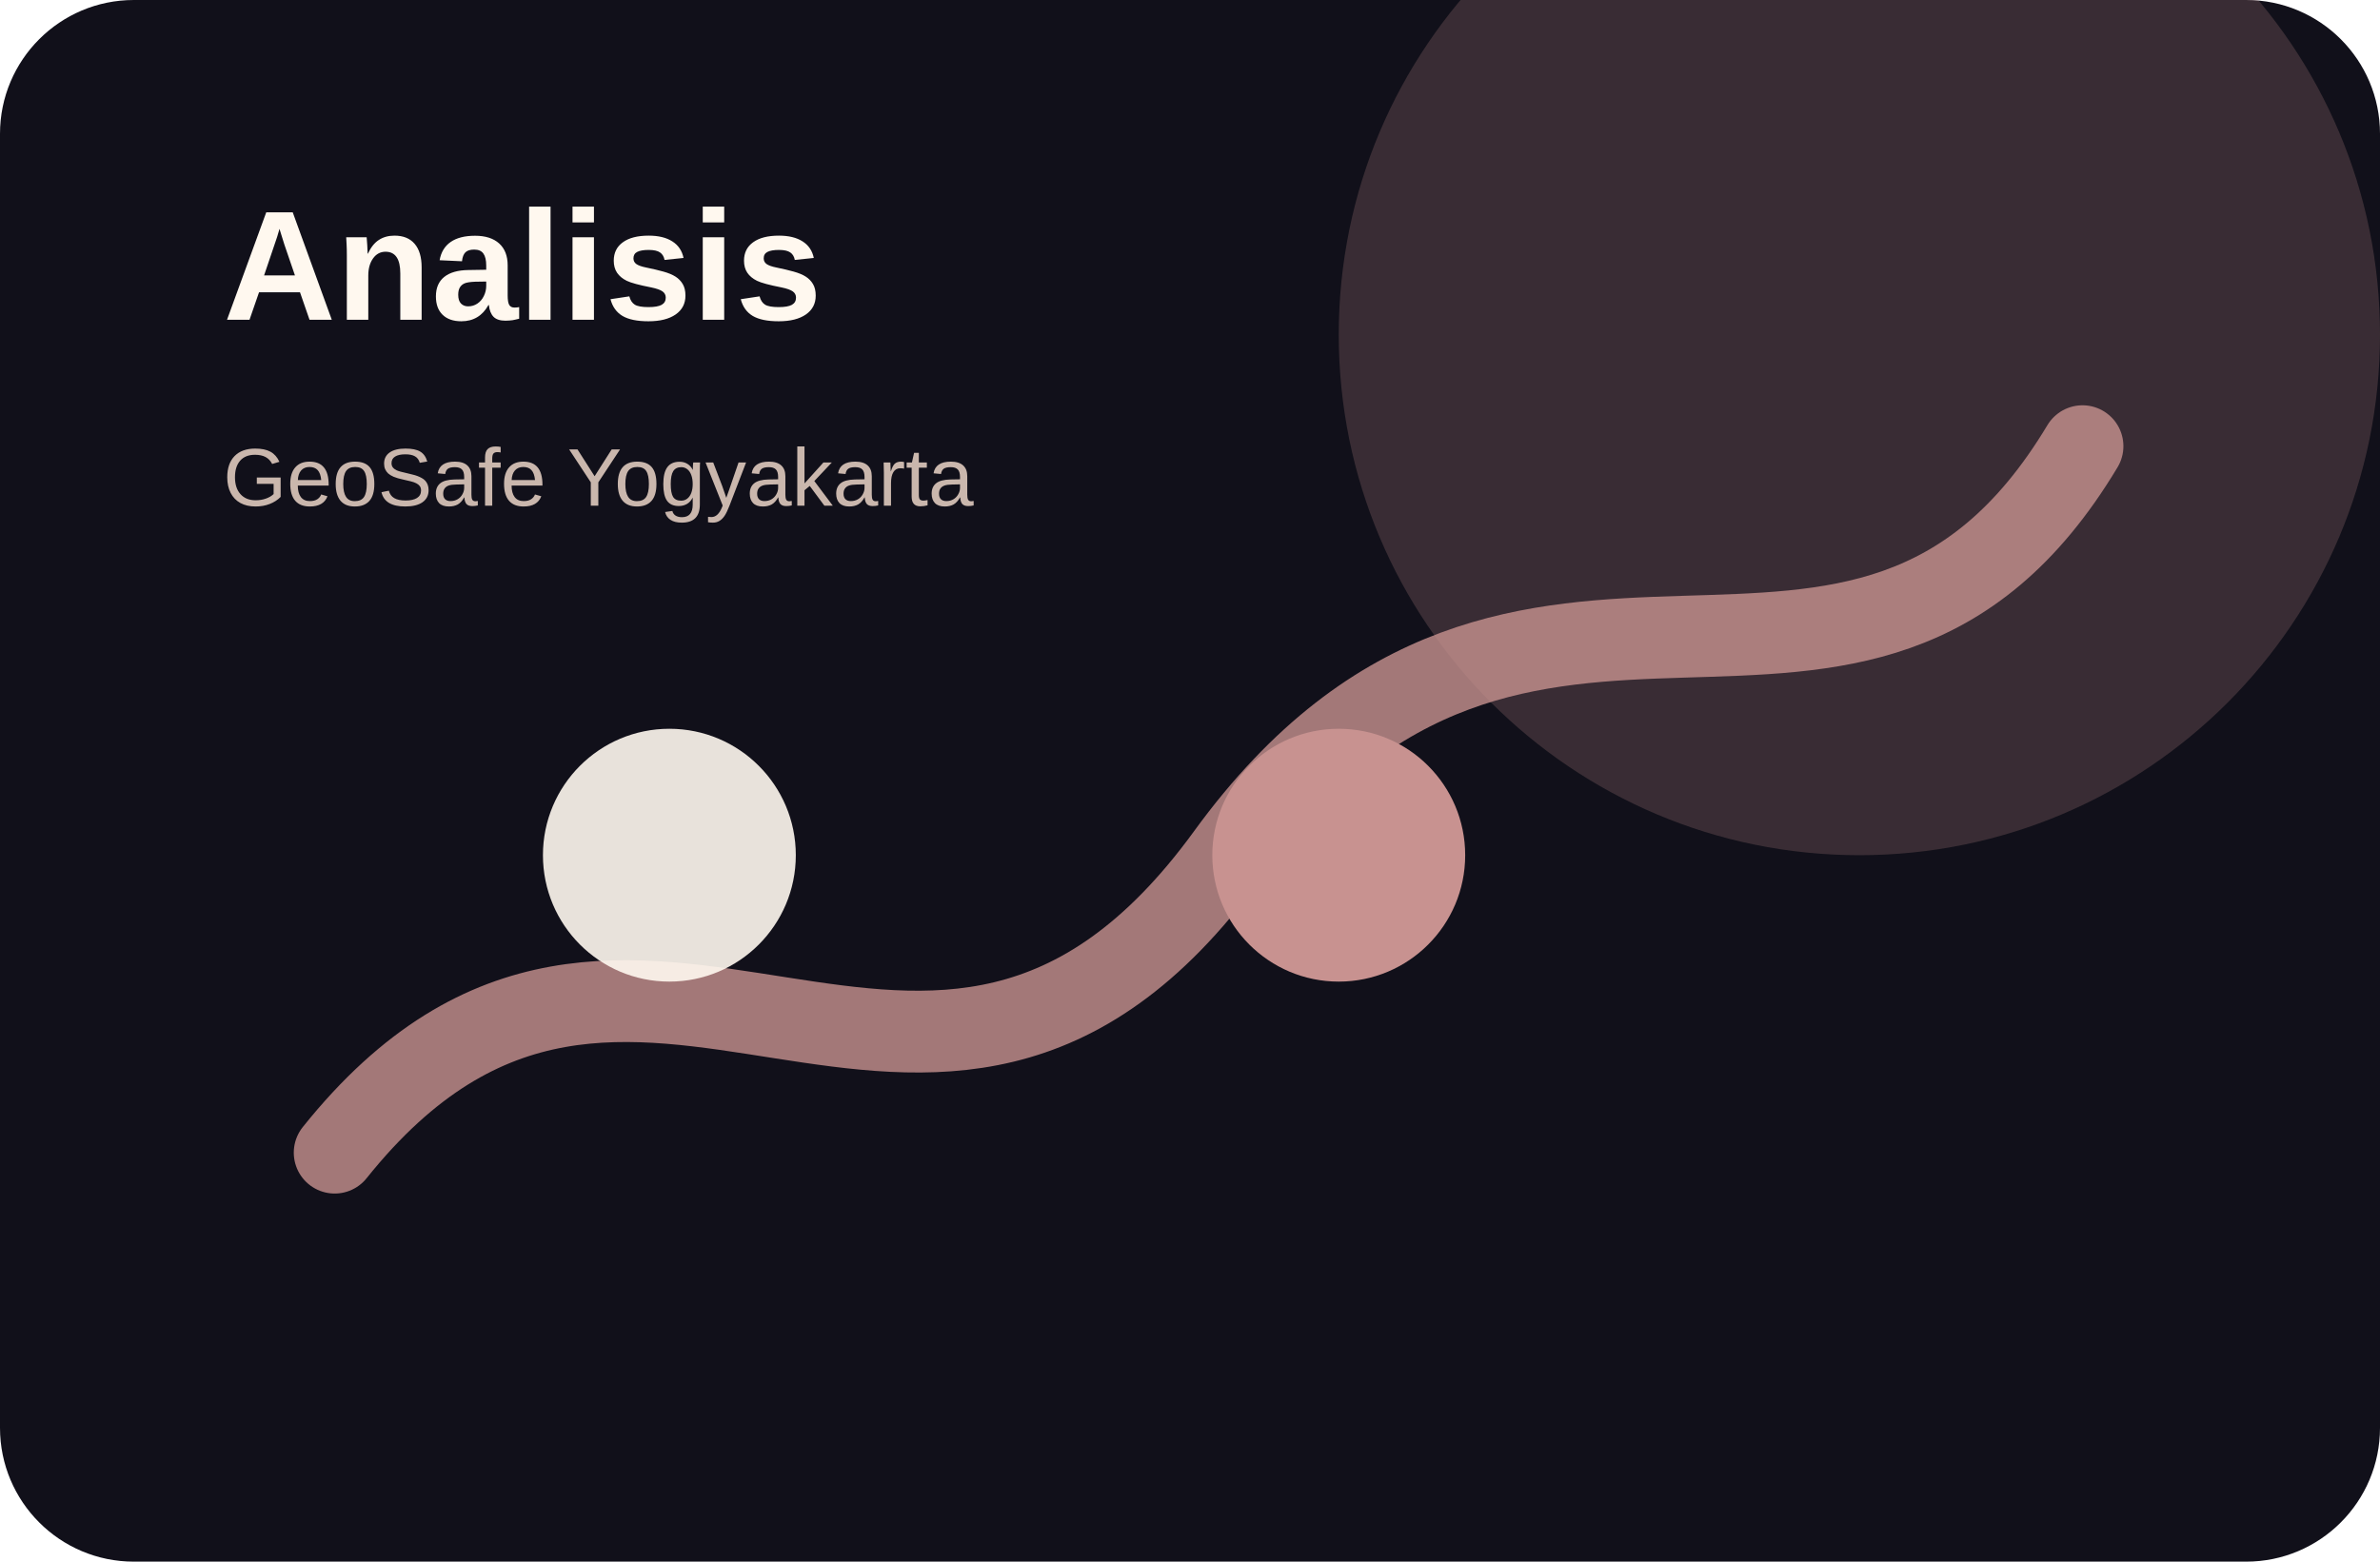
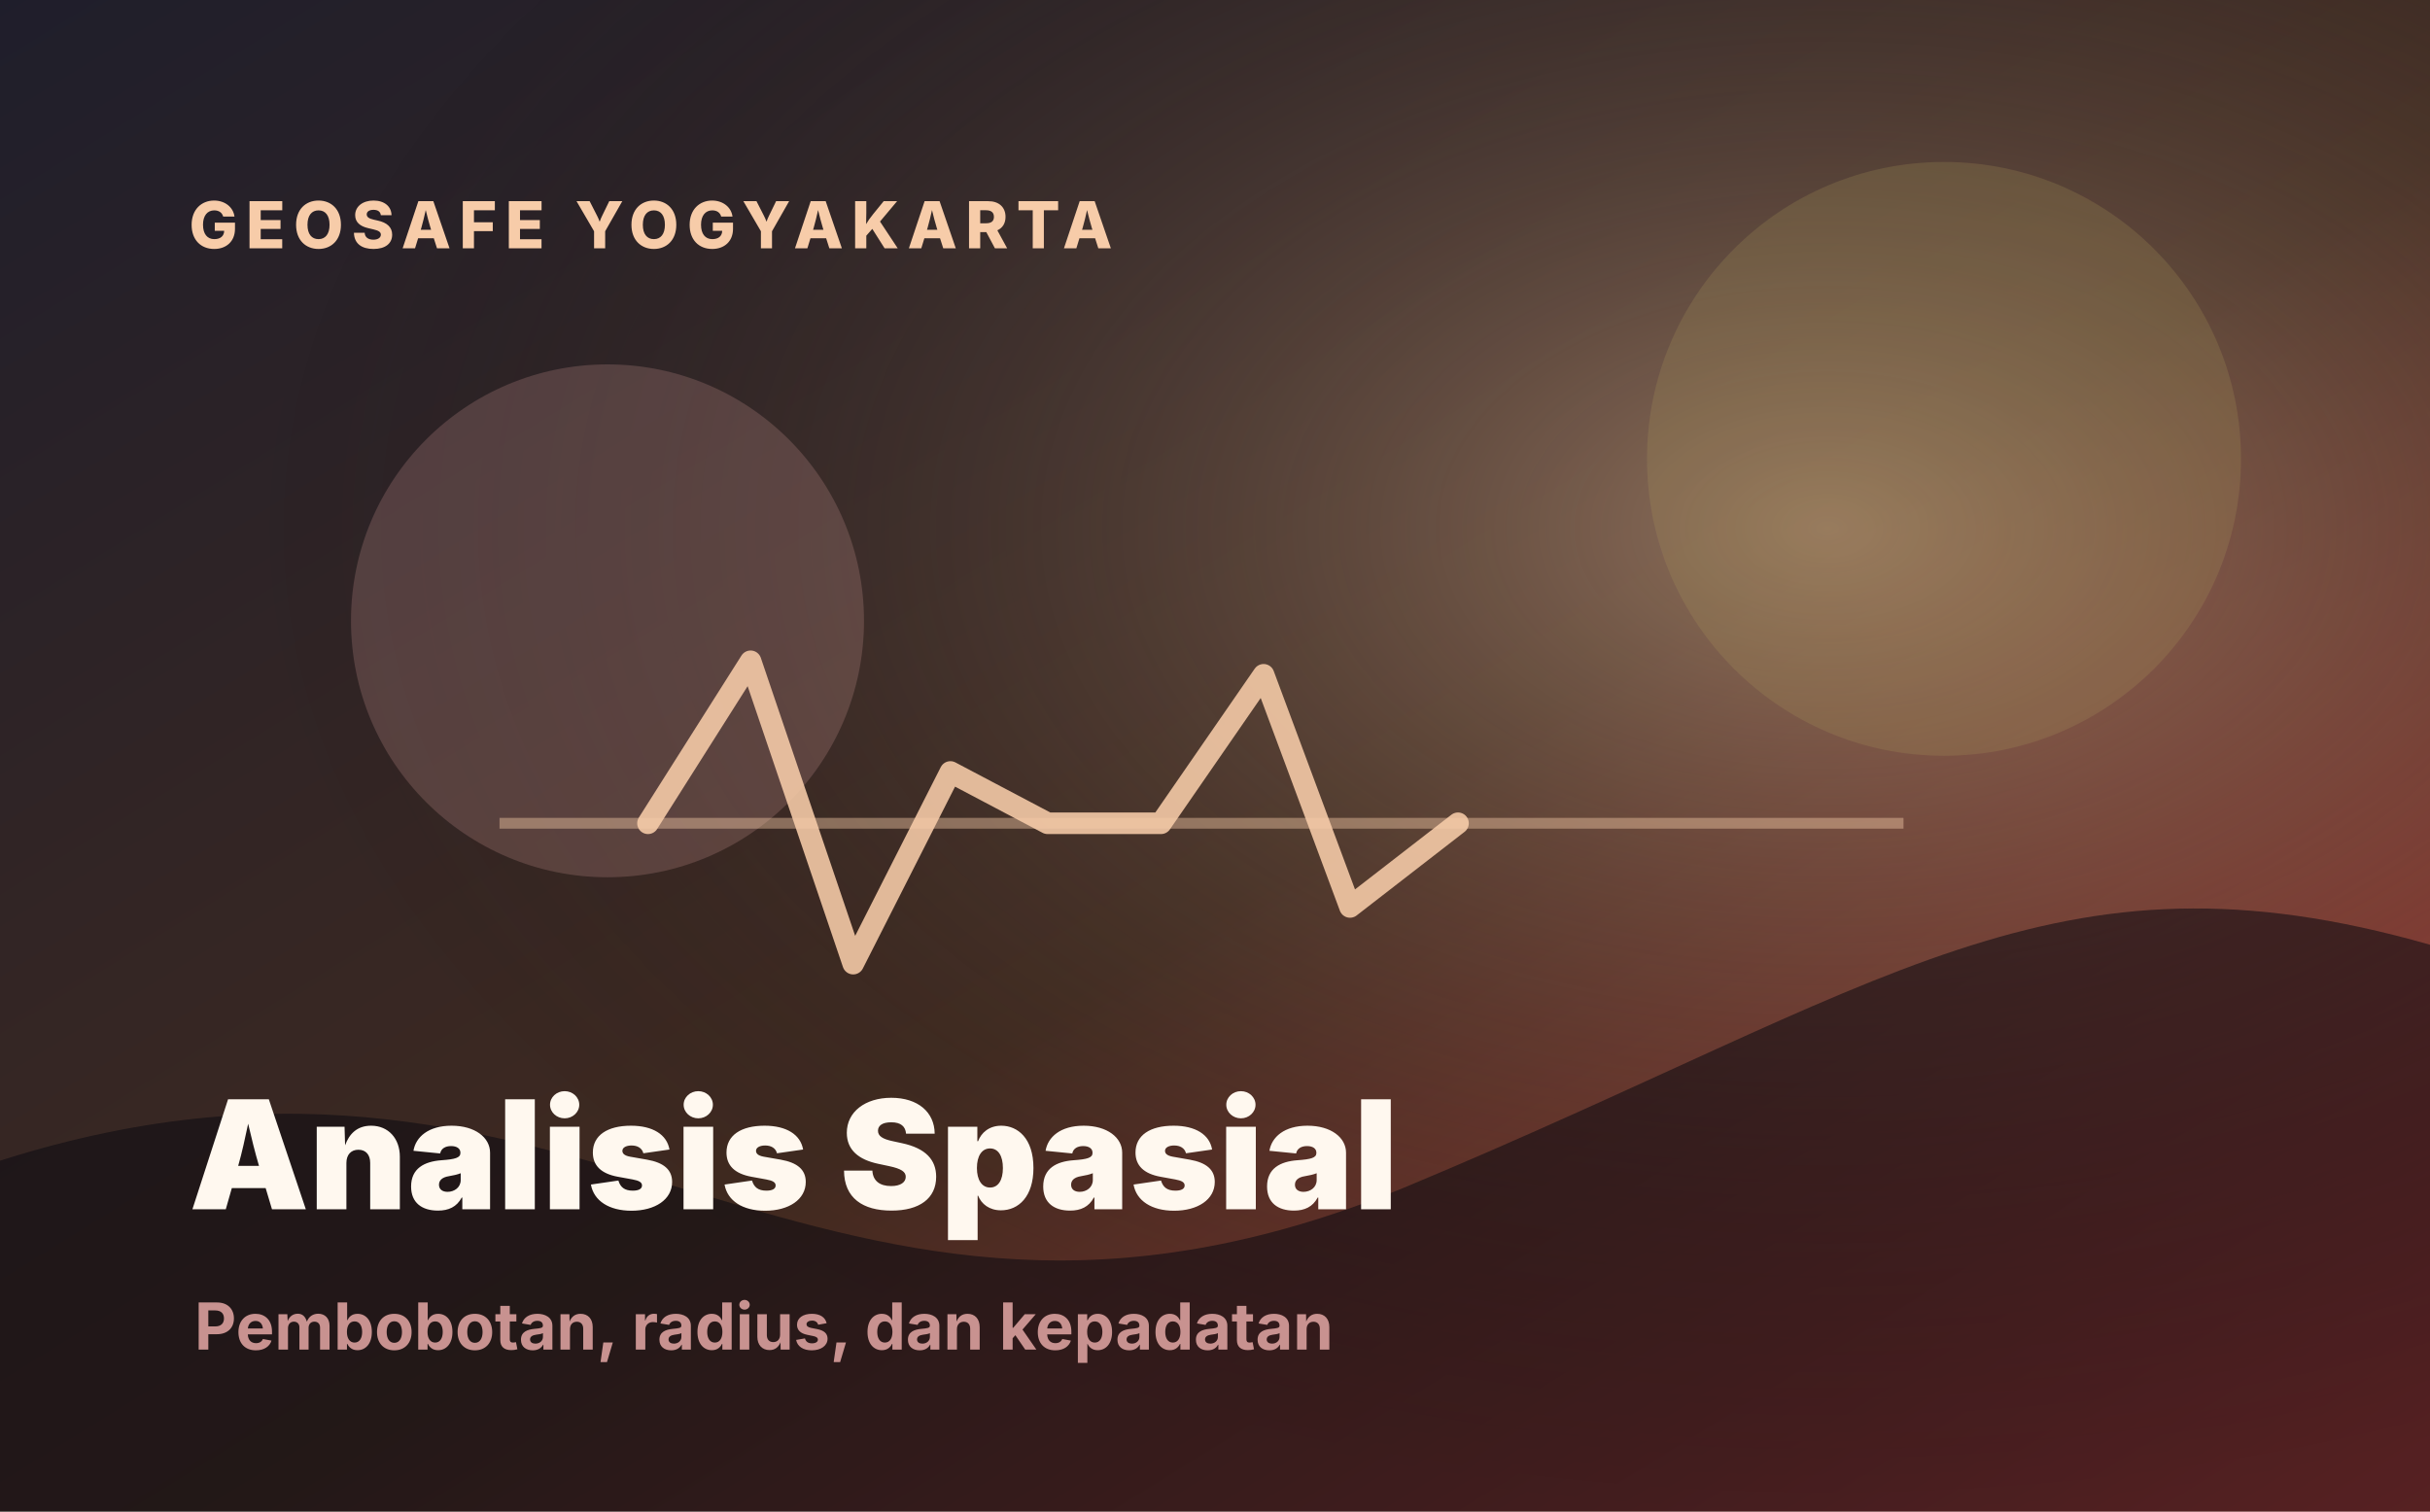
- <svg xmlns="http://www.w3.org/2000/svg" viewBox="0 0 640 420">
-   <rect width="640" height="420" rx="36" fill="#11101a" />
-   <circle cx="500" cy="90" r="140" fill="#c89290" opacity=".22" />
-   <path d="M90 310 C170 210 250 340 330 230 S500 220 560 120" fill="none" stroke="#c89290" stroke-width="22" stroke-linecap="round" opacity=".8" />
-   <circle cx="180" cy="230" r="34" fill="#fff8ef" opacity=".9" />
-   <circle cx="360" cy="230" r="34" fill="#c89290" />
-   <text x="60" y="86" fill="#fff8ef" font-family="Arial" font-size="42" font-weight="800">Analisis</text>
-   <text x="60" y="136" fill="#cab7ad" font-family="Arial" font-size="22">GeoSafe Yogyakarta</text>
+ <svg xmlns="http://www.w3.org/2000/svg" viewBox="0 0 900 560" role="img" aria-label="Analisis Spasial">
+   <defs>
+     <linearGradient id="g" x1="0" y1="0" x2="1" y2="1">
+       <stop offset="0" stop-color="#1f1e2b" />
+       <stop offset=".55" stop-color="#402a20" />
+       <stop offset="1" stop-color="#b33d38" />
+     </linearGradient>
+     <radialGradient id="r" cx="75%" cy="35%" r="65%">
+       <stop offset="0" stop-color="#f7cca9" stop-opacity=".45" />
+       <stop offset="1" stop-color="#000" stop-opacity="0" />
+     </radialGradient>
+   </defs>
+   <rect width="900" height="560" fill="url(#g)" />
+   <rect width="900" height="560" fill="url(#r)" />
+   <path d="M0 430 C220 360 300 530 520 440 C700 365 760 310 900 350 L900 560 L0 560 Z" fill="#0b0a10" opacity=".55" />
+   <circle cx="720" cy="170" r="110" fill="#ae995b" opacity=".22" />
+   <circle cx="225" cy="230" r="95" fill="#c89290" opacity=".25" />
+   <path d="M185 305 L705 305" stroke="#f7cca9" stroke-opacity=".42" stroke-width="4" />
+   <path d="M240 305 L278 245 L316 357 L352 286 L388 305 L430 305 L468 250 L500 336 L540 305" fill="none" stroke="#f7cca9" stroke-width="8" stroke-linecap="round" stroke-linejoin="round" opacity=".88" />
+   <text x="70" y="92" font-family="Inter, Arial, sans-serif" font-size="24" font-weight="800" fill="#f7cca9" letter-spacing="3">GEOSAFE YOGYAKARTA</text>
+   <text x="70" y="448" font-family="Inter, Arial, sans-serif" font-size="56" font-weight="900" fill="#fff8ef">Analisis Spasial</text>
+   <text x="72" y="500" font-family="Inter, Arial, sans-serif" font-size="24" font-weight="700" fill="#c89290">Pembobotan, radius, dan kepadatan</text>
</svg>
